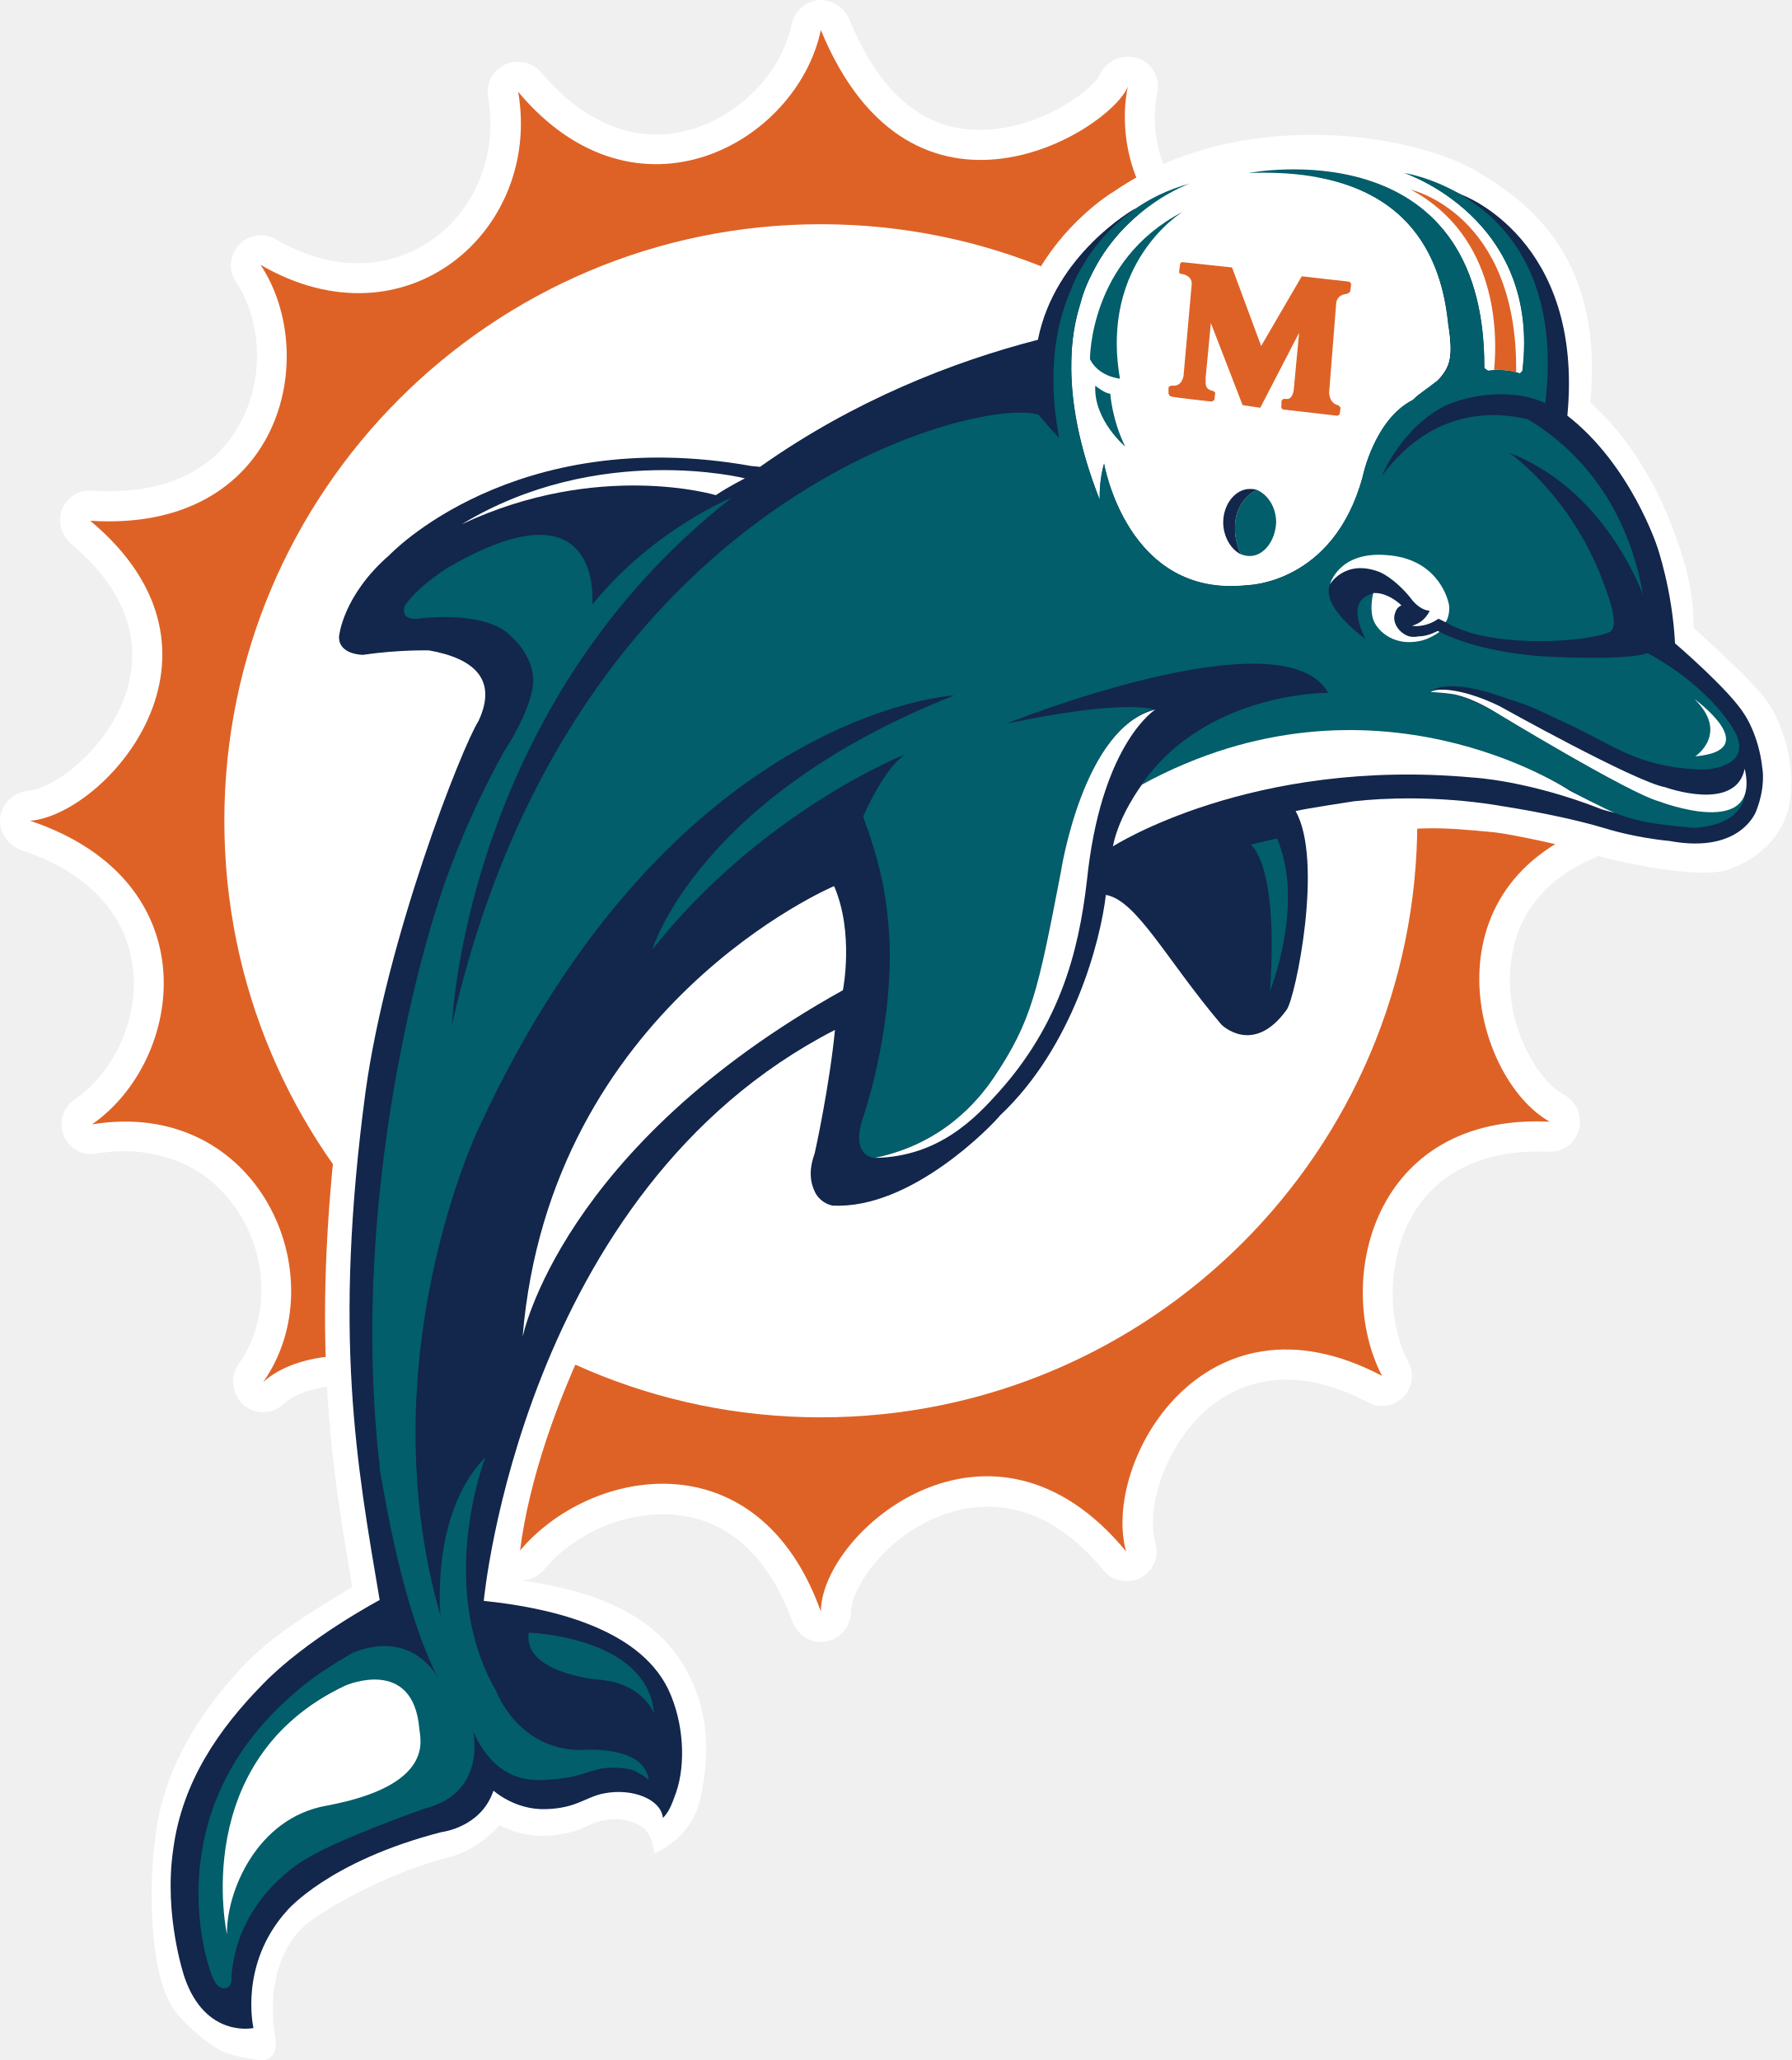
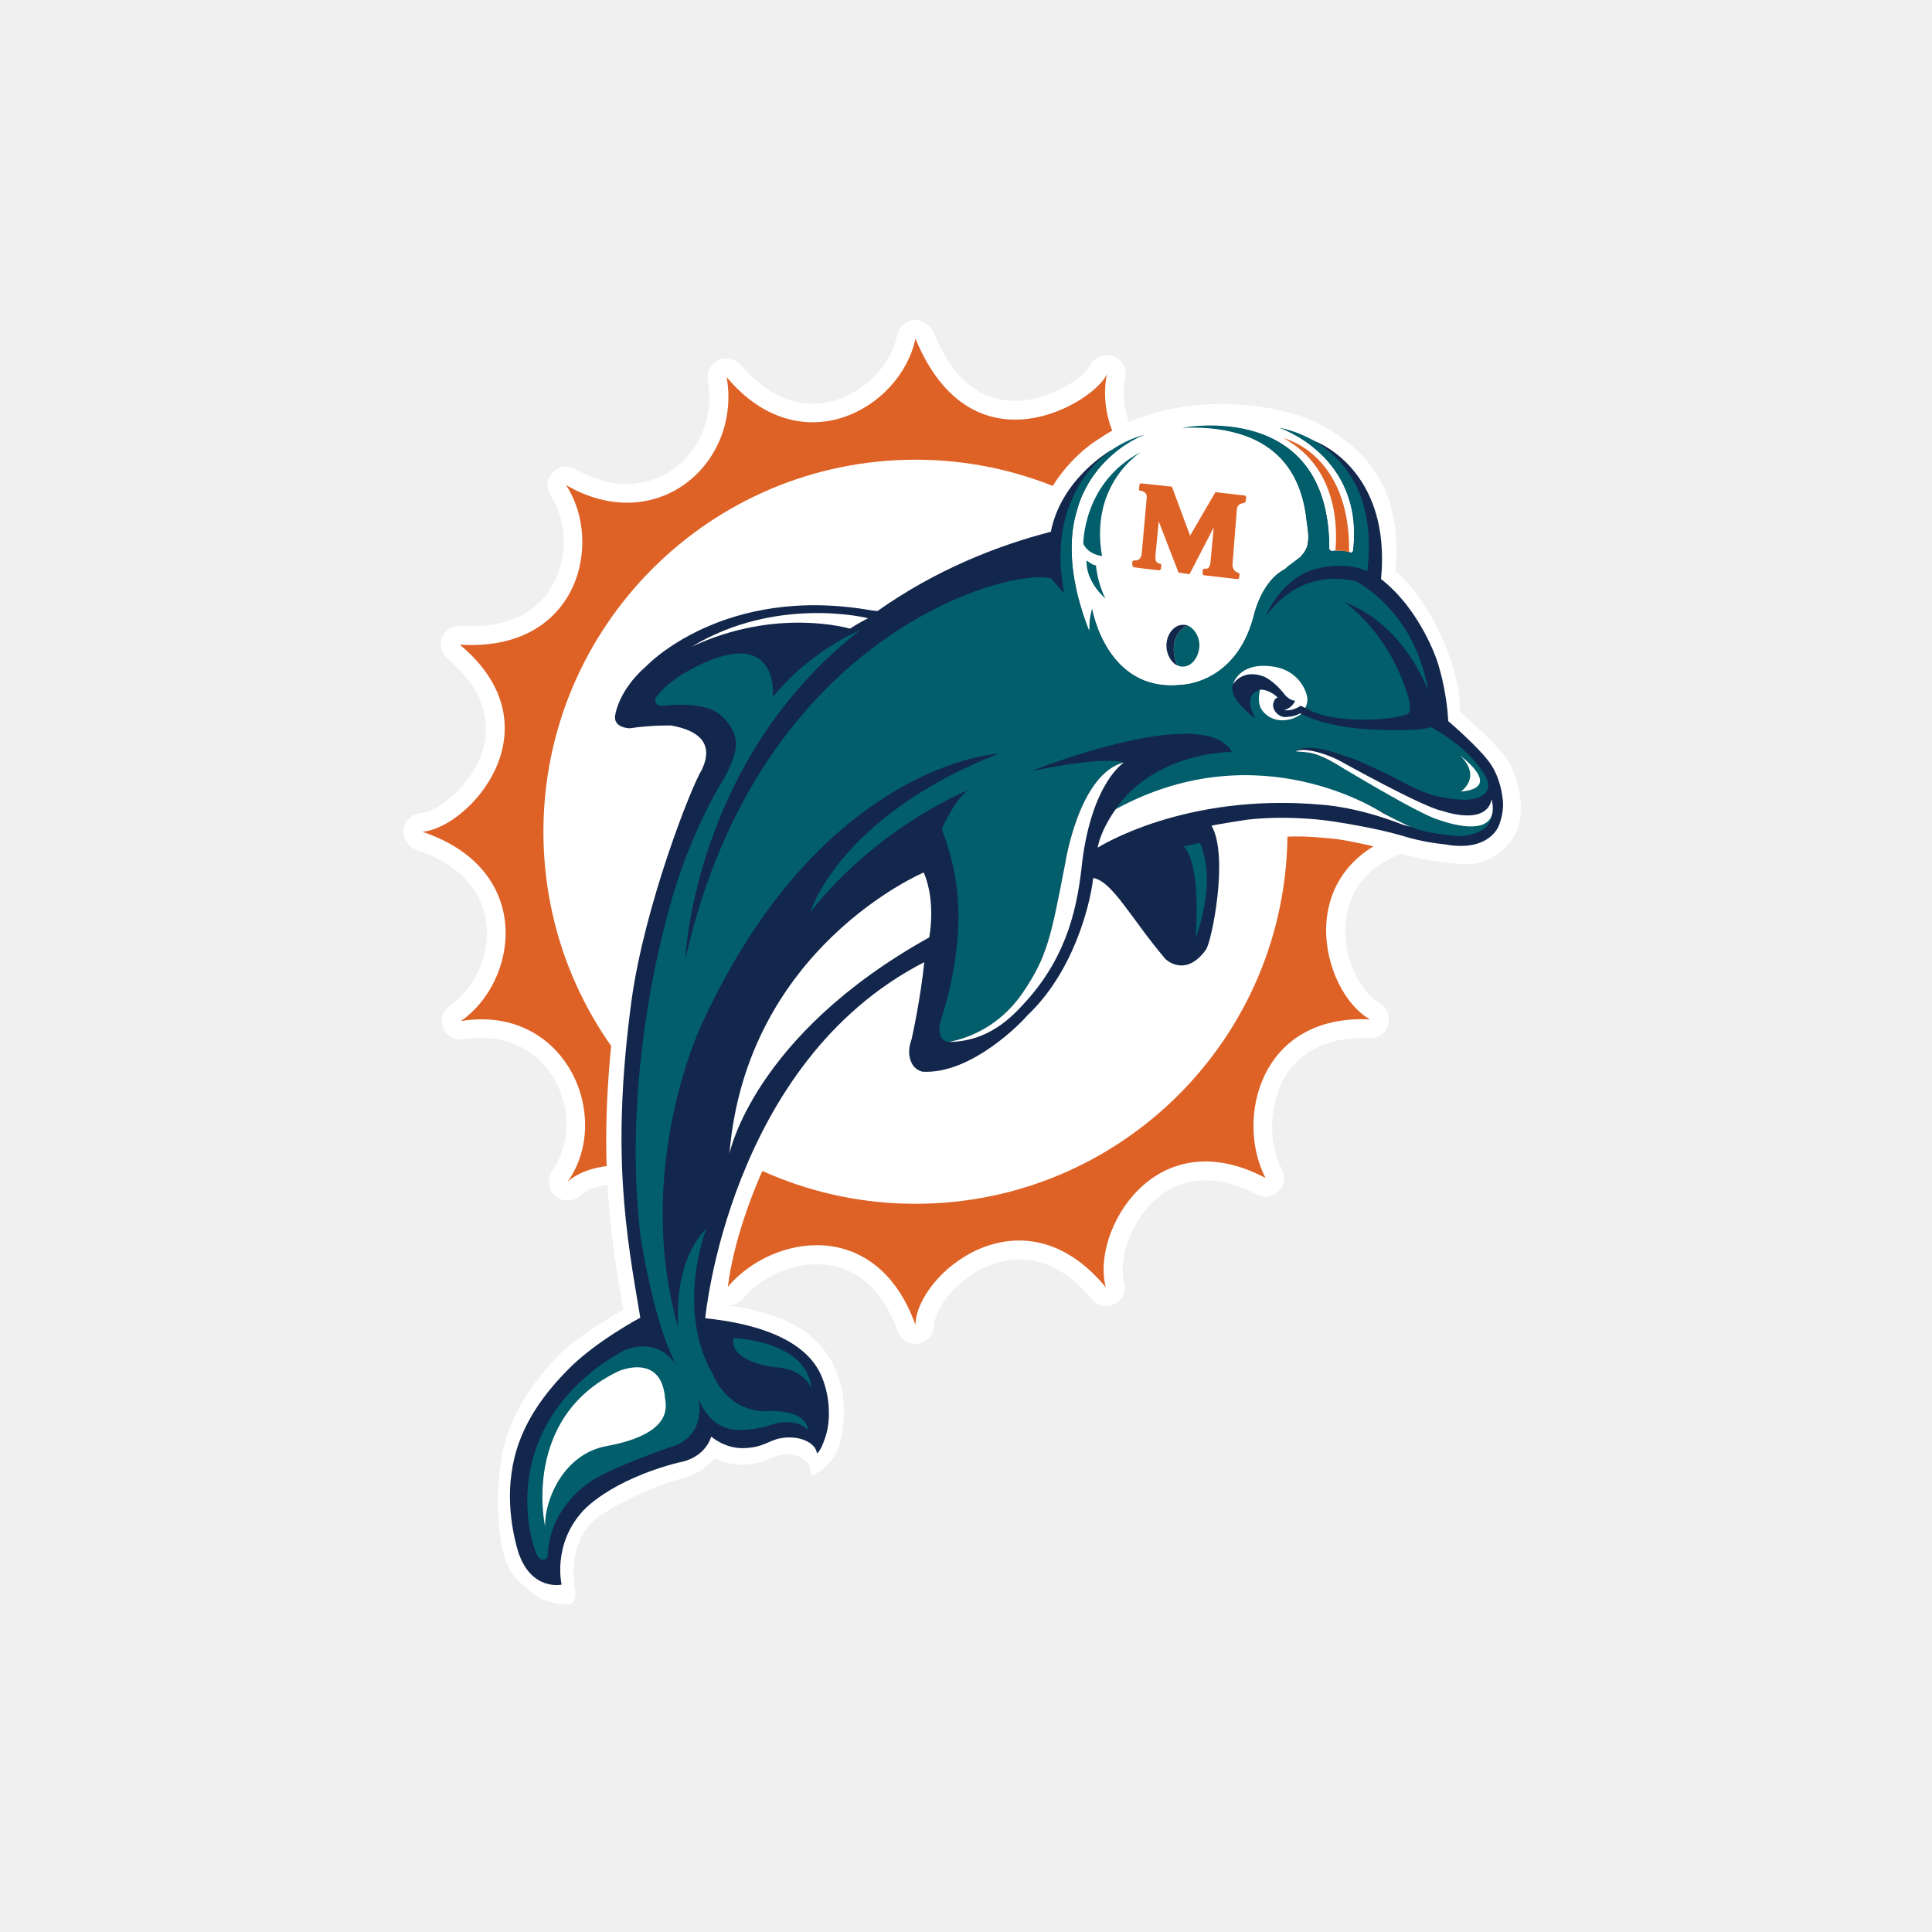
- <svg xmlns="http://www.w3.org/2000/svg" version="1.1" id="Layer_1" viewBox="0 0 173.933 199.999" overflow="visible" enable-background="new 0 0 173.933 199.999" xml:space="preserve">
-   <g>
-     <path fill-rule="evenodd" clip-rule="evenodd" fill="#FFFFFF" d="M157.069,76.773c-6.94-1.455-8.997-9.253-9.082-9.596   c0-0.084,0-0.084,0-0.084c-2.144-7.797,4.712-13.538,5.055-13.795c1.028-0.857,1.371-2.313,0.772-3.511   c-0.602-1.202-1.886-1.885-3.257-1.629c-8.739,1.798-13.967-4.797-14.823-5.998c-4.454-9.424,0.515-14.994,0.686-15.165   c1.028-1.112,1.115-2.741,0.171-3.941c-0.94-1.114-2.655-1.37-3.854-0.514c-7.625,4.97-14.31,0.087-14.565-0.171c0,0,0,0-0.086,0   c-7.539-5.397-5.826-12.937-5.739-13.193c0.342-1.543-0.429-3.086-1.886-3.515c-1.457-0.514-3.084,0.258-3.684,1.629   c-0.601,1.37-5.998,5.482-11.909,5.311c-5.399-0.085-9.597-3.769-12.424-10.795c-0.515-1.115-1.714-1.885-2.999-1.8   c-1.285,0.171-2.313,1.113-2.57,2.313c-1.028,4.884-5.228,9.082-10.196,10.368c-4.971,1.285-10.024-0.771-14.137-5.654   c-0.857-1.028-2.314-1.286-3.513-0.771c-1.199,0.6-1.885,1.884-1.627,3.17c0.941,5.482-1.199,10.88-5.484,13.879   c-4.369,2.999-9.852,2.999-15.165-0.085c-1.115-0.687-2.656-0.429-3.513,0.514c-0.941,1.028-1.114,2.483-0.342,3.599   c2.655,4.027,2.74,9.767,0.256,14.05c-1.799,3.171-5.74,6.77-14.221,6.255c-1.286-0.085-2.401,0.601-2.915,1.8   c-0.427,1.199-0.085,2.485,0.858,3.341c5.139,4.283,7.023,9.254,5.396,14.393c-1.713,5.398-6.939,9.425-9.595,9.596   c-1.371,0.171-2.484,1.201-2.655,2.572c-0.172,1.37,0.685,2.654,1.971,3.17c6.338,2.056,10.195,6.082,10.88,11.224   c0.685,4.884-1.629,10.282-5.655,13.024c-1.115,0.771-1.543,2.228-1.028,3.513c0.514,1.199,1.798,1.97,3.17,1.712   c5.912-0.941,10.966,1.199,13.879,5.827c2.913,4.625,2.828,10.538-0.085,14.651c-0.856,1.285-0.601,2.913,0.514,3.941   c1.114,0.941,2.743,0.941,3.855-0.087c2.229-2.057,7.97-2.656,12.766-0.258c3.685,1.801,7.883,5.656,7.284,14.226   c-0.085,1.282,0.686,2.481,1.885,2.91c1.114,0.516,2.485,0.174,3.342-0.771c3.255-3.941,8.909-6.084,13.708-5.228   c4.712,0.773,8.312,4.37,10.455,10.284c0.513,1.283,1.798,2.141,3.255,1.883c1.37-0.255,2.398-1.457,2.398-2.827   c0.086-2.568,3.6-7.625,9.082-9.511c3.856-1.369,9.682-1.54,15.422,5.398c0.857,1.112,2.399,1.37,3.599,0.771   c1.284-0.687,1.885-2.056,1.458-3.426c-0.944-3.429,1.026-9.682,5.312-13.194c4.199-3.343,9.51-3.514,15.336-0.429   c1.113,0.6,2.483,0.429,3.427-0.516c0.857-0.854,1.114-2.228,0.515-3.339c-2.313-4.457-1.971-10.626,0.685-14.822   c2.569-3.941,7.026-5.914,12.937-5.656c1.286,0.084,2.572-0.771,2.914-2.143c0.343-1.283-0.171-2.656-1.37-3.34   c-2.999-1.63-5.914-7.37-5.228-12.853c0.429-3.77,2.572-8.739,10.539-11.051c1.286-0.343,2.227-1.542,2.142-2.914   C159.296,78.145,158.355,77.031,157.069,76.773L157.069,76.773z" />
-     <path fill-rule="evenodd" clip-rule="evenodd" fill="#DE6226" d="M156.47,79.602c-18.593,5.398-13.623,25.019-5.998,29.302   c-17.223-0.857-20.992,15.592-16.279,24.677c-17.393-9.169-27.245,8.566-24.846,17.05c-13.109-15.938-29.559-1.973-29.646,5.823   c-6.082-16.962-22.362-14.049-29.216-5.91c1.286-19.021-18.678-22.02-24.932-16.363c7.197-10.197-0.428-27.675-16.62-25.019   c8.908-6.169,11.564-23.562-5.998-29.474c7.281-0.6,21.333-16.193,5.826-29.13C27.267,51.756,31.208,34.62,25.296,25.71   c14.137,8.225,27.332-3.342,25.019-16.794c11.48,13.71,27.074,4.971,29.387-5.998c8.911,21.591,28.017,9.854,29.816,5.485   c0,0-2.483,9.596,6.854,16.364c0,0,8.397,6.426,17.907,0.171c0,0-6.683,7.026-1.113,18.678c0,0,6.427,9.767,17.993,7.369   c0,0-8.654,7.026-5.998,16.878C145.16,67.864,147.559,77.803,156.47,79.602L156.47,79.602z" />
-     <path fill-rule="evenodd" clip-rule="evenodd" fill="#FFFFFF" d="M21.783,79.687c0-31.958,25.96-57.918,57.918-57.918   s57.918,25.96,57.918,57.918c0,32.042-25.96,57.918-57.918,57.918S21.783,111.729,21.783,79.687L21.783,79.687z" />
-     <path fill-rule="evenodd" clip-rule="evenodd" fill="#FFFFFF" d="M20.926,198.779c0,0-2.227-1.37-3.855-3.426   c-2.827-3.6-2.485-13.452-2.056-16.366c0.771-8.225,5.655-14.136,8.911-17.564c3.255-3.339,8.053-5.91,10.281-7.367   c-2.229-12.853-4.113-25.361-1.028-48.408c1.969-14.737,8.995-33.243,11.222-36.842c0.345-0.771,0.43-1.37,0.258-1.628   c-0.171-0.427-1.199-1.113-3.169-1.455c-0.598,0-3.084-0.087-5.826,0.429h-0.258h-0.171c-0.514,0-2.485-0.172-3.684-1.542   c-0.687-0.858-1.028-1.885-1.028-2.913v-0.087v-0.085c0.084-0.514,0.6-5.055,5.74-9.509c1.199-1.286,13.708-13.367,36.841-9.34   c7.71-5.226,16.279-9.167,25.704-11.738c2.229-7.625,8.311-11.738,9.339-12.337c12.166-8.397,29.131-5.655,35.385-1.885   c5.484,3.255,12.168,8.825,10.882,22.362c5.569,4.969,7.968,12.081,8.396,13.28c0.258,0.771,1.714,4.456,1.627,8.568   c2.314,2.227,6.685,5.911,7.798,8.225c1.542,3,1.97,6.254,1.542,8.826c-0.6,3.255-3.171,5.567-6.168,6.51   c-3.343,0.942-12.167-1.199-13.538-1.713c-2.399-0.772-7.454-1.799-8.996-1.971c-5.398-0.514-7.026-0.599-13.195,0.258   c-1.285,0.171-2.056,0.258-2.826,0.514c1.628,8.054-1.457,16.964-2.057,17.734c-1.714,2.229-3.685,3.686-5.741,3.77   c-2.57,0.174-4.197-1.628-4.37-1.885H116.8c-1.799-2.227-3.341-4.283-4.712-6.082c-1.028-1.458-2.144-2.914-3.085-4.027   c-1.285,5.654-4.37,13.45-10.195,19.02c-3.255,3.857-11.053,9.768-17.735,9.424c-1.885-0.085-3.17-0.854-4.111-2.653   c-0.773-1.631-0.857-3.944-0.172-5.656c0.085-0.171,0.6-1.714,1.113-4.199c-4.541,2.656-9.51,6.685-13.88,11.31   c-3.513,3.771-13.024,20.906-13.794,35.045c9.339,1.283,14.309,4.367,16.794,9.508c1.713,3.513,1.969,7.367,0.941,11.911   c-0.941,3.854-4.454,5.138-4.454,5.138s-0.085-1.54-0.857-2.311c-2.056-1.715-4.628-0.773-5.226-0.516   c-0.942,0.429-2.143,1.028-4.371,1.115c-1.884,0.086-3.426-0.429-4.54-1.028c-1.113,1.199-2.828,2.655-5.14,3.168   c-6.512,1.715-13.193,5.743-14.137,6.942c0,0-3.77,3.255-2.485,10.709c0,0,0.342,2.228-1.627,1.97   C25.125,199.979,22.211,199.724,20.926,198.779L20.926,198.779z" />
-     <path fill-rule="evenodd" clip-rule="evenodd" fill="#13264B" d="M125.798,78.746c2.739,4.796,0,18.077-0.857,19.276   c-3.255,4.542-6.343,1.457-6.343,1.457c-5.311-6.254-8.225-12.081-11.222-12.595c-0.515,4.456-3.17,14.735-10.281,21.42   c-0.6,0.771-8.569,9.169-16.28,8.74c-0.427-0.087-1.284-0.432-1.713-1.373c-0.771-1.627-0.171-3.168,0-3.684   c0.085-0.342,1.457-6.684,1.971-11.995c-30.416,15.594-34.1,55.433-34.1,55.433c5.827,0.6,14.908,2.4,17.906,8.569   c1.543,3.255,1.714,7.283,0.771,10.023c-0.427,1.198-0.684,1.885-1.283,2.484c-0.171-1.799-2.913-2.911-5.656-2.398   c-1.885,0.342-2.656,1.457-5.74,1.541c-2.999,0.087-5.056-1.798-5.056-1.798c-1.198,3.597-5.054,4.028-5.054,4.028   c-10.967,2.826-14.994,7.625-14.994,7.625c-4.712,5.225-3.255,11.394-3.255,11.394s-4.626,1.027-6.683-4.883   c0,0-2.056-5.998-1.115-12.425c0.857-6.597,4.456-11.737,8.655-16.021c4.284-4.454,11.395-8.225,11.395-8.225   c-2.228-13.195-4.541-25.619-1.37-49.353c2.056-14.906,9.338-33.414,10.966-35.984c1.884-4.027-0.428-6.083-4.797-6.855   c0,0-2.913-0.085-6.426,0.43c0,0-2.399,0-2.314-1.8c0,0,0.343-3.942,4.883-7.882c0,0,11.996-12.767,35.129-8.655l0.857,0.087   c9.082-6.426,18.677-10.197,26.988-12.339c1.628-8.312,9.34-12.68,9.34-12.68c0.599-0.171-0.174,0.772,0.428,0.514   c-4.627,3.941-9.853,12.166-3.77,27.674c0,0-0.087-1.8,0.429-3.513c0,0,2.227,13.107,13.878,11.823c0,0,8.396-0.085,11.225-10.539   c0,0,1.028-5.226,4.883-7.455c0.687-0.684,1.115-0.856,2.401-1.884c1.284-1.372,1.456-2.399,1.026-5.397   c-0.514-5.142-2.655-12.424-12.594-14.31c0.086-0.171,0.171-0.429,0.171-0.6c6.769,0.6,16.021,4.198,15.936,19.105   c0.086,0.087,0.257,0.172,0.344,0.258c0,0,1.714-0.258,3.084,0.258c0,0,0.171-0.087,0.258-0.258   c1.799-14.823-11.481-19.192-11.481-19.192c3.941,1.285,5.654,2.143,5.654,2.143s11.825,4.284,10.195,21.419   c6.171,4.797,8.739,12.766,8.739,12.766s1.457,4.198,1.715,9.338c0,0,5.312,4.541,6.768,6.94c0,0,1.371,1.971,1.715,5.226   c0,0,0.342,1.713-0.6,4.114c0,0-1.457,4.197-8.397,2.912c-3.514-0.342-6.17-1.2-6.17-1.2c-3.684-1.112-8.138-1.884-10.88-2.313   c-5.569-0.857-10.623-0.685-13.623-0.342C131.451,77.803,126.824,78.487,125.798,78.746L125.798,78.746z" />
-     <path fill-rule="evenodd" clip-rule="evenodd" fill="#FFFFFF" d="M106.776,48.5c0,0-0.087-1.8,0.429-3.513   c0,0,2.227,13.107,13.878,11.823c0,0,8.396-0.085,11.225-10.539c0,0,1.028-5.226,4.883-7.455c0.687-0.684,1.115-0.856,2.401-1.884   c1.284-1.372,1.456-2.399,1.026-5.397c-0.601-6.084-3.512-15.337-19.363-14.738c0,0,22.962-4.541,22.876,18.935   c0.086,0.087,0.257,0.172,0.344,0.258c0,0,1.714-0.258,3.084,0.258c0,0,0.171-0.087,0.258-0.258   c1.799-14.823-11.481-19.192-11.481-19.192s0.771,0.172,1.885,0.514c-4.884-1.971-10.109-1.713-10.109-1.713   c-5.313,0.085-9.513,0.943-12.768,2.227c0,0,0.087,0,0.173,0C115.516,17.827,97.266,24.168,106.776,48.5L106.776,48.5z" />
-     <path fill-rule="evenodd" clip-rule="evenodd" fill="#015E6A" d="M169.406,75.746c0.772,4.627-4.97,4.627-4.97,4.627   c-6.94-0.601-7.625-1.286-12.937-4.199c0,0-18.764-11.395-40.611,0c0,0-0.343,0.429-0.771,1.114   c6.082-10.194,18.848-10.023,18.848-10.023c-4.37-7.797-31.271,2.999-31.271,2.999c11.737-2.486,14.394-1.371,14.394-1.371h-0.087   c-6.853,1.885-8.995,15.765-8.995,15.765c-2.228,11.567-2.828,14.479-6.511,19.963c-1.457,2.143-4.884,6.426-11.567,7.796   c0.171,0,0.342,0,0.514,0c-0.172,0-0.343,0-0.601,0c-0.258,0-0.513-0.171-0.513-0.171s-1.457-0.516-0.687-3.255   c0,0,2.998-8.312,2.743-17.393c-0.258-5.655-1.373-8.655-2.056-10.882c-0.172-0.428-0.343-0.857-0.516-1.457   c0,0,1.885-4.456,4.028-5.998c0,0-13.881,5.485-24.505,18.936c0,0,4.369-14.822,29.303-24.676c0,0-27.503,1.457-46.181,42.069   c0,0-10.795,22.447-3.684,47.295c0,0-1.029-9.939,4.369-15.424c0,0-4.883,12.424,1.028,22.705c0,0,2.056,5.655,8.141,5.739   c0,0,6.252-0.599,6.681,2.914c-0.256-0.258-0.6-0.513-0.856-0.6c-0.43-0.258-0.857-0.6-2.655-0.6c-2.057,0-2.57,0.857-5.571,1.112   c-1.798,0.174-5.569,0.687-7.967-4.625c0,0,1.37,5.911-4.626,7.454c0,0-7.883,2.742-11.396,4.796c0,0-6.854,3.6-7.453,11.567   c0,0,0.171,1.114-0.771,1.114c0,0-0.773,0.087-1.286-1.714c0,0-5.655-15.164,8.225-26.988c1.714-1.541,3.684-2.74,5.569-3.855   c5.911-2.397,8.31,2.398,8.31,2.398c-3.341-6.511-5.055-16.878-5.654-20.305c0-0.344,0-0.686-0.085-1.027   c-2.741-25.448,4.198-50.294,7.024-57.491c1.543-4.112,3.342-7.883,5.313-11.396l-0.085,0.171c2.399-3.769,2.656-5.911,2.656-5.911   c0.6-2.828-1.969-5.055-1.969-5.055c-2.486-2.741-9.082-1.8-9.082-1.8s-1.714,0.257-1.373-1.112c0,0,0,0,0-0.087   c0.857-1.285,2.4-2.57,4.114-3.685c15.336-8.995,14.137,3.513,14.137,3.513c5.998-7.368,13.537-10.366,13.537-10.366   c-25.96,20.307-27.16,51.15-27.16,51.15c11.567-51.234,51.235-61.088,56.976-59.203c0.256,0.342,1.371,1.627,1.971,2.227   c-0.771-4.112-1.028-9.511,1.199-14.479c0,0,2.655-7.797,11.481-10.197c0,0-2.485,0.857-5.143,3.17   c-1.199,1.029-2.484,2.399-3.597,4.199c-0.258,0.514-0.601,1.026-0.857,1.627c-0.429,0.771-0.771,1.713-1.028,2.743   c-0.514,1.627-0.856,3.513-0.856,5.567c-0.087,3.684,0.686,8.14,2.742,13.367c0,0-0.087-1.8,0.429-3.513   c0,0,2.227,13.107,13.878,11.823c0,0,8.396-0.085,11.225-10.539c0,0,1.114-5.569,4.883-7.455c0.687-0.684,1.115-0.856,2.401-1.884   c1.112-1.114,1.198-2.057,1.198-2.057c0.258-1.457-0.172-3.34-0.172-3.34c-0.601-6.084-3.512-15.337-19.363-14.738   c0,0,22.962-4.541,22.876,18.935c0.086,0.087,0.257,0.172,0.344,0.258c0,0,1.714-0.258,3.084,0.258c0,0,0.171-0.087,0.258-0.258   c1.799-14.823-11.481-19.192-11.481-19.192s16.106,2.314,13.708,22.362c-1.971-1.027-5.912-1.37-9.595,0.172   c-4.371,2.142-6.256,6.854-6.256,6.854c4.713-6.341,10.54-6.341,14.137-5.484c3.771,2.227,9.511,7.198,11.224,17.136   c0,0,0.087,0.085,0.087,0.172c-1.113-2.913-4.885-10.882-13.109-14.052c0,0,6.082,4.113,9.253,12.852   c0.429,1.2,1.628,4.285,0.344,4.626c-2.229,0.857-8.997,1.286-13.367,0c-1.284-0.429-1.884-0.685-2.483-1.114   c-0.259-0.086-0.601-0.257-0.601-0.257c-1.37,0.942-2.569,0.686-2.569,0.686c1.285-0.343,1.713-1.457,1.713-1.457   c-1.113-0.085-1.885-1.285-1.885-1.285c-1.629-1.971-2.999-2.486-2.999-2.486c-3.17-1.199-4.628,0.857-4.799,1.2   c-0.427,1.028,0.087,2.741,3.429,5.313c-0.857-1.801-1.372-3.771,0.6-4.37c0.084,0,0.171-0.085,0.171-0.085   c1.115-0.086,2.228,0.685,2.741,1.199c-0.256,0.085-0.514,0.343-0.598,0.685c-0.345,0.771,0.171,1.8,1.111,2.229   c0.344,0.171,0.772,0.171,1.199,0.085c0.516,0,1.115-0.172,1.802-0.514c2.997,1.542,7.282,2.314,10.709,2.483   c0,0,7.539,0.43,9.682-0.342c6.511,3.598,8.653,7.797,8.739,8.225c1.026,3.084-3.428,3.084-3.428,3.084   c-6.255-0.171-8.653-2.398-12.937-4.37c-4.799-2.227-3.084-1.542-7.712-3.083c0,0-4.712-1.542-5.998,0.171   c0,0,0.087-0.085,0.258-0.258c0,0,1.799-0.256,4.97,1.286c3.513,1.8,6.768,3.342,10.195,4.97c0,0,5.055,4.283,10.624,3.771   l2.057,0.171L169.406,75.746L169.406,75.746z" />
-     <path fill-rule="evenodd" clip-rule="evenodd" fill="#015E6A" d="M108.746,36.763c0,0-2.057-0.171-2.912-1.886   c0,0-0.086-9.596,8.995-14.309C114.829,20.568,106.776,25.453,108.746,36.763L108.746,36.763z" />
-     <path fill-rule="evenodd" clip-rule="evenodd" fill="#015E6A" d="M106.348,37.448c0,0,0.941,0.771,1.457,0.771   c0,0,0.171,2.57,1.456,5.142C109.261,43.36,106.176,40.789,106.348,37.448L106.348,37.448z" />
-     <path fill-rule="evenodd" clip-rule="evenodd" fill="#015E6A" d="M122.027,47.558c-1.886,0.942-2.057,2.912-2.057,2.912   c-0.258,1.8,0.429,3.169,0.513,3.342c0.258,0.087,0.516,0.171,0.857,0.171c1.37,0,2.484-1.455,2.571-3.255   C123.912,49.186,123.055,47.985,122.027,47.558L122.027,47.558z" />
-     <path fill-rule="evenodd" clip-rule="evenodd" fill="#13264B" d="M119.971,50.47c0,0,0.171-1.97,2.057-2.912   c-0.258-0.085-0.429-0.085-0.687-0.085c-1.37,0-2.57,1.455-2.57,3.255c0,1.37,0.771,2.655,1.713,3.084   C120.399,53.64,119.713,52.27,119.971,50.47L119.971,50.47z" />
-     <path fill-rule="evenodd" clip-rule="evenodd" fill="#DE6226" d="M115.001,26.653c0.687,0.256,0.771,0.685,0.687,1.199   l-0.771,8.653c-0.087,0.429-0.344,0.942-0.943,0.942h-0.258c0,0-0.256,0.085-0.256,0.171v0.6c0,0,0.085,0.172,0.172,0.258   c0.084,0.085,4.026,0.514,4.026,0.514s0.171-0.085,0.257-0.172L118,38.134l-0.172-0.172c-1.028-0.171-0.686-0.942-0.771-1.199   l0.514-5.398l3.083,7.968l1.715,0.256l3.771-7.282l-0.515,5.483c-0.087,0.771-0.429,0.943-0.601,0.943h-0.256   c0,0-0.257-0.087-0.344,0.256v0.343c0,0-0.084,0.343,0.171,0.427l5.228,0.601c0,0,0.171,0,0.258-0.172l0.085-0.6   c0,0-0.172-0.256-0.258-0.256c0,0-0.771-0.086-0.855-1.199l0.685-8.655c0,0,0-0.856,1.028-0.943c0,0,0.257-0.085,0.344-0.256   l0.084-0.686c0,0-0.084-0.256-0.255-0.256c-0.087,0-4.541-0.514-4.541-0.514l-3.942,6.768l-2.827-7.625l-4.799-0.514   c0,0-0.257,0-0.257,0.257c0,0.172-0.085,0.6-0.085,0.6s0,0.256,0.085,0.256C114.656,26.566,115.001,26.653,115.001,26.653   L115.001,26.653z" />
-     <path fill-rule="evenodd" clip-rule="evenodd" fill="#DE6226" d="M147.216,36.162c0.172-15.421-10.196-17.735-10.196-17.735   c8.397,4.542,8.397,13.966,8.055,17.479C145.589,35.906,146.443,35.906,147.216,36.162L147.216,36.162z" />
-     <path fill-rule="evenodd" clip-rule="evenodd" fill="#FFFFFF" d="M140.362,60.409c0.171-0.172,0.428-0.942,0.342-1.627   c-0.171-1.028-1.37-4.541-5.997-4.883c-4.713-0.429-5.57,2.827-5.57,2.827s1.457-2.485,4.799-1.2c0,0,1.37,0.515,2.999,2.486   c0,0,0.771,1.199,1.885,1.285c0,0-0.428,1.113-1.713,1.457c0,0,1.199,0.256,2.569-0.686   C139.676,60.066,140.189,60.324,140.362,60.409L140.362,60.409z" />
-     <path fill-rule="evenodd" clip-rule="evenodd" fill="#FFFFFF" d="M137.79,61.781c-0.427,0.085-0.855,0.085-1.199-0.085   c-0.94-0.429-1.456-1.458-1.111-2.229c0.084-0.342,0.342-0.6,0.598-0.685c-0.514-0.514-1.626-1.286-2.741-1.199   c0,0-0.514,1.971,0.258,3.084c0,0,1.284,2.227,4.369,1.542c0,0,0.856-0.171,1.8-0.857c-0.087-0.085-0.171-0.085-0.171-0.085   C138.905,61.608,138.306,61.781,137.79,61.781L137.79,61.781z" />
-     <path fill-rule="evenodd" clip-rule="evenodd" fill="#FFFFFF" d="M161.695,76.432c0,0,6.854,2.483,7.711-1.8   c1.628,7.026-8.312,3.171-8.312,3.171c-2.912-0.772-16.021-8.74-16.021-8.74c-2.741-1.628-4.284-1.713-4.284-1.713   c-0.514-0.085-1.885-0.172-1.885-0.172c0.857-0.514,3.513-0.171,6.684,1.372C145.589,68.549,158.782,75.917,161.695,76.432   L161.695,76.432z" />
-     <path fill-rule="evenodd" clip-rule="evenodd" fill="#FFFFFF" d="M155.527,78.573c-7.198-2.828-12.51-3.084-12.51-3.084   c-21.505-1.971-34.957,6.683-34.957,6.683c0.601-3.084,2.828-5.998,2.828-5.998c22.447-12.251,41.553,0.6,41.553,0.6   s3.771,1.972,4.37,2.142C156.812,78.915,156.041,78.746,155.527,78.573L155.527,78.573z" />
-     <path fill-rule="evenodd" clip-rule="evenodd" fill="#FFFFFF" d="M112.175,68.892c0,0-4.97,3.084-6.514,15.508   c-0.684,6.425-2.056,14.222-8.653,21.589c-2.227,2.485-5.825,6.34-12.08,6.427c6.683-1.37,10.11-5.653,11.567-7.796   c3.683-5.485,4.283-8.396,6.511-19.963C103.006,84.657,105.148,70.606,112.175,68.892L112.175,68.892z" />
-     <path fill-rule="evenodd" clip-rule="evenodd" fill="#FFFFFF" d="M81.844,96.137c0,0,1.113-5.569-0.857-10.109   c0,0-27.588,11.652-30.244,43.782C50.743,129.81,54.427,111.388,81.844,96.137L81.844,96.137z" />
-     <path fill-rule="evenodd" clip-rule="evenodd" fill="#FFFFFF" d="M44.831,50.899c13.28-8.053,27.502-4.456,27.502-4.456   s-1.542,0.771-2.827,1.629C69.507,48.072,58.111,44.645,44.831,50.899L44.831,50.899z" />
-     <path fill-rule="evenodd" clip-rule="evenodd" fill="#FFFFFF" d="M31.722,175.304c-6.855,1.199-9.769,8.482-9.682,12.509   c0,0-3.771-16.963,11.48-24.162c0,0,6.597-2.911,7.197,4.199C40.804,168.878,42.261,173.332,31.722,175.304L31.722,175.304z" />
-     <path fill-rule="evenodd" clip-rule="evenodd" fill="#FFFFFF" d="M164.523,67.864c0,0,6.853,4.968,0.084,5.569   C164.607,73.433,167.95,71.206,164.523,67.864L164.523,67.864z" />
-     <path fill-rule="evenodd" clip-rule="evenodd" fill="#015E6A" d="M123.996,81.4l-2.568,0.6c0,0,2.741,1.714,1.884,14.224   C123.312,96.224,126.739,87.741,123.996,81.4L123.996,81.4z" />
-     <path fill-rule="evenodd" clip-rule="evenodd" fill="#015E6A" d="M51.343,158.51c0,0,11.567,0.345,12.167,7.883   c0,0-1.028-3.084-5.656-3.342C57.853,163.051,50.743,162.367,51.343,158.51L51.343,158.51z" />
+ <svg xmlns="http://www.w3.org/2000/svg" width="512" height="512" viewBox="0 0 512 512" version="1.1">
+   <g stroke="none" stroke-width="1" fill="none">
+     <path d="M374.307 215.46c-11.815-2.477-15.316-15.751-15.461-16.335v-.144c-3.65-13.272 8.021-23.044 8.605-23.482 1.75-1.459 2.333-3.938 1.315-5.977-1.026-2.045-3.21-3.209-5.545-2.772-14.876 3.06-23.776-8.168-25.233-10.21-7.582-16.043.876-25.525 1.167-25.815 1.75-1.894 1.899-4.667.291-6.71-1.599-1.896-4.519-2.331-6.56-.874-12.979 8.46-24.36.148-24.793-.291h-.147c-12.834-9.188-9.919-22.023-9.768-22.46.582-2.627-.732-5.252-3.212-5.982-2.481-.875-5.249.439-6.271 2.773-1.024 2.331-10.211 9.332-20.271 9.04-9.193-.144-16.337-6.416-21.151-18.376-.875-1.898-2.917-3.209-5.104-3.064-2.188.291-3.938 1.895-4.376 3.937-1.749 8.314-8.899 15.461-17.355 17.649-8.463 2.188-17.065-1.311-24.067-9.624-1.457-1.75-3.938-2.189-5.979-1.312-2.041 1.021-3.208 3.207-2.77 5.396 1.601 9.332-2.041 18.52-9.337 23.627-7.436 5.104-16.769 5.104-25.813-.146-1.898-1.169-4.521-.731-5.98.876-1.602 1.75-1.898 4.226-.582 6.126 4.52 6.855 4.664 16.626.435 23.917-3.062 5.397-9.771 11.524-24.207 10.647-2.19-.144-4.088 1.024-4.962 3.064-.729 2.042-.145 4.231 1.459 5.688 8.75 7.29 11.956 15.753 9.185 24.5-2.915 9.189-11.811 16.044-16.333 16.336-2.333.291-4.228 2.045-4.518 4.378-.293 2.332 1.165 4.518 3.353 5.397 10.789 3.499 17.356 10.353 18.521 19.106 1.168 8.314-2.773 17.502-9.626 22.171-1.897 1.312-2.627 3.792-1.749 5.98.874 2.041 3.059 3.353 5.396 2.915 10.065-1.603 18.667 2.04 23.626 9.919 4.958 7.872 4.814 17.938-.145 24.938-1.457 2.188-1.023 4.961.875 6.71 1.896 1.601 4.669 1.601 6.562-.148 3.794-3.501 13.568-4.52 21.731-.439 6.275 3.067 13.42 9.627 12.4 24.215-.144 2.184 1.167 4.226 3.209 4.955 1.896.877 4.23.296 5.688-1.314 5.542-6.707 15.166-10.356 23.334-8.897 8.024 1.316 14.152 7.438 17.799 17.504.874 2.186 3.062 3.645 5.54 3.207 2.332-.435 4.083-2.481 4.083-4.812.147-4.372 6.128-12.979 15.46-16.192 6.565-2.33 16.481-2.62 26.252 9.19 1.46 1.892 4.085 2.331 6.127 1.314 2.186-1.171 3.209-3.502 2.483-5.834-1.607-5.836 1.746-16.482 9.043-22.46 7.147-5.69 16.187-5.981 26.105-.73 1.896 1.022 4.227.73 5.833-.88 1.46-1.452 1.898-3.792.878-5.682-3.937-7.587-3.356-18.089 1.165-25.231 4.374-6.709 11.962-10.068 22.023-9.628 2.188.142 4.377-1.315 4.961-3.648.583-2.184-.293-4.522-2.332-5.685-5.105-2.776-10.068-12.547-8.901-21.881.731-6.417 4.379-14.876 17.941-18.812 2.19-.583 3.792-2.625 3.647-4.96-.154-2.332-1.755-4.228-3.944-4.668" fill="#fff" />
+     <path d="M373.287 220.276c-31.651 9.189-23.19 42.589-10.21 49.879-29.32-1.458-35.735 26.543-27.712 42.01-29.608-15.61-46.378 14.58-42.295 29.022-22.316-27.13-50.318-3.359-50.466 9.914-10.353-28.876-38.067-23.917-49.734-10.06 2.19-32.38-31.795-37.486-42.44-27.856 12.251-17.358-.73-47.112-28.292-42.59 15.162-10.5 19.683-40.108-10.211-50.172 12.392-1.023 36.314-27.565 9.919-49.588 31.501 2.038 38.209-27.13 28.144-42.298 24.068 14.001 46.528-5.689 42.591-28.588 19.542 23.338 46.087 8.461 50.025-10.211 15.169 36.753 47.691 16.775 50.756 9.336 0 0-4.227 16.337 11.665 27.857 0 0 14.296 10.939 30.485.291 0 0-11.377 11.961-1.895 31.796 0 0 10.94 16.625 30.629 12.543 0 0-14.732 11.961-10.212 28.731 0 .003 4.084 16.921 19.253 19.984" fill="#DE6226" />
+     <path d="M144.011 220.421c0-54.402 44.191-98.593 98.593-98.593 54.401 0 98.592 44.191 98.592 98.593 0 54.544-44.191 98.593-98.592 98.593-54.402 0-98.593-44.049-98.593-98.593zm-1.459 202.728s-3.79-2.331-6.562-5.832c-4.812-6.128-4.23-22.899-3.5-27.859 1.312-14.001 9.627-24.064 15.168-29.899 5.543-5.686 13.71-10.061 17.502-12.541-3.794-21.88-7.001-43.172-1.748-82.405 3.351-25.086 15.309-56.588 19.102-62.715.587-1.312.731-2.332.439-2.771-.292-.727-2.042-1.895-5.394-2.477-1.018 0-5.25-.148-9.918.73h-.731c-.874 0-4.229-.292-6.271-2.625-1.169-1.461-1.749-3.208-1.749-4.959v-.293c.143-.875 1.02-8.605 9.771-16.186 2.039-2.189 23.334-22.754 62.714-15.9 13.125-8.896 27.711-15.604 43.755-19.981 3.794-12.979 14.146-19.98 15.898-21.001 20.709-14.294 49.588-9.626 60.234-3.209 9.337 5.542 20.714 15.022 18.524 38.067 9.482 8.458 13.564 20.565 14.294 22.606.439 1.313 2.917 7.585 2.77 14.585 3.937 3.791 11.379 10.062 13.273 14.001 2.625 5.107 3.354 10.647 2.625 15.025-1.021 5.541-5.397 9.476-10.499 11.082-5.691 1.604-20.713-2.041-23.047-2.916-4.083-1.314-12.687-3.063-15.312-3.355-9.189-.876-11.961-1.02-22.462.438-2.187.292-3.501.44-4.811.876 2.772 13.71-2.48 28.878-3.503 30.189-2.917 3.795-6.271 6.275-9.772 6.417-4.374.297-7.144-2.772-7.438-3.21h-.147c-3.064-3.79-5.689-7.29-8.022-10.353-1.749-2.481-3.649-4.96-5.252-6.855-2.187 9.625-7.438 22.895-17.353 32.378-5.541 6.567-18.817 16.627-30.19 16.042-3.209-.145-5.396-1.453-6.999-4.515-1.315-2.776-1.458-6.714-.293-9.629.145-.293 1.023-2.919 1.896-7.148-7.731 4.522-16.189 11.38-23.628 19.255-5.981 6.417-22.171 35.587-23.481 59.656 15.897 2.183 24.357 7.433 28.588 16.184 2.915 5.98 3.351 12.541 1.601 20.275-1.601 6.561-7.581 8.746-7.581 8.746s-.146-2.621-1.459-3.932c-3.5-2.919-7.878-1.316-8.896-.88-1.604.73-3.649 1.751-7.44 1.899-3.21.146-5.834-.731-7.729-1.751-1.896 2.042-4.814 4.52-8.751 5.393-11.085 2.919-22.458 9.777-24.065 11.818 0 0-6.416 5.541-4.23 18.23 0 0 .584 3.792-2.77 3.353-.003-.005-4.964-.439-7.151-2.048z" fill="#fff" />
+     <path d="M321.073 218.819c4.663 8.164 0 30.773-1.457 32.812-5.541 7.733-10.798 2.481-10.798 2.481-9.042-10.645-14.002-20.565-19.103-21.44-.876 7.585-5.398 25.082-17.5 36.463-1.023 1.314-14.589 15.609-27.714 14.878-.727-.149-2.187-.736-2.916-2.336-1.314-2.77-.291-5.393 0-6.273.144-.582 2.48-11.379 3.355-20.418-51.777 26.544-58.047 94.363-58.047 94.363 9.917 1.021 25.376 4.086 30.478 14.585 2.627 5.543 2.918 12.398 1.314 17.064-.726 2.038-1.166 3.208-2.184 4.228-.29-3.061-4.959-4.957-9.628-4.082-3.209.581-4.521 2.48-9.769 2.623-5.107.148-8.609-3.061-8.609-3.061-2.04 6.123-8.603 6.857-8.603 6.857-18.667 4.812-25.525 12.98-25.525 12.98-8.02 8.894-5.54 19.396-5.54 19.396s-7.875 1.747-11.376-8.314c0 0-3.5-10.21-1.897-21.148 1.457-11.231 7.585-19.981 14.733-27.274 7.29-7.582 19.396-14.001 19.396-14.001-3.791-22.462-7.73-43.611-2.332-84.013 3.5-25.375 15.895-56.88 18.667-61.254 3.208-6.855-.728-10.356-8.166-11.669 0 0-4.958-.146-10.938.732 0 0-4.084 0-3.94-3.065 0 0 .585-6.71 8.314-13.417 0 0 20.421-21.733 59.8-14.733l1.457.148c15.459-10.94 31.795-17.359 45.941-21.005 2.772-14.15 15.899-21.585 15.899-21.585 1.02-.292-.295 1.314.729.874-7.877 6.71-16.772 20.711-6.418 47.109 0 0-.147-3.064.731-5.979 0 0 3.792 22.311 23.624 20.126 0 0 14.293-.145 19.109-17.94 0 0 1.748-8.896 8.312-12.691 1.169-1.165 1.899-1.457 4.088-3.208 2.185-2.335 2.477-4.084 1.745-9.187-.874-8.752-4.52-21.149-21.438-24.36.147-.29.29-.729.29-1.021 11.523 1.021 27.272 7.146 27.128 32.523l.586.439s2.918-.439 5.251.439c0 0 .29-.149.438-.439 3.062-25.233-19.544-32.67-19.544-32.67 6.71 2.188 9.625 3.648 9.625 3.648s20.13 7.291 17.355 36.461c10.505 8.166 14.875 21.732 14.875 21.732s2.48 7.145 2.921 15.895c0 0 9.042 7.73 11.52 11.814 0 0 2.334 3.355 2.919 8.896 0 0 .582 2.916-1.02 7.003 0 0-2.481 7.145-14.296 4.958-5.98-.582-10.502-2.043-10.502-2.043-6.27-1.893-13.853-3.207-18.52-3.938-9.481-1.459-18.083-1.166-23.192-.582-.004.013-7.88 1.178-9.628 1.619" fill="#13264B" />
+     <path d="M288.693 167.331s-.147-3.063.731-5.98c0 0 3.791 22.312 23.623 20.126 0 .001 14.294-.144 19.11-17.939 0 0 1.749-8.897 8.312-12.691 1.168-1.164 1.898-1.457 4.086-3.206 2.185-2.337 2.478-4.084 1.747-9.189-1.023-10.356-5.979-26.107-32.961-25.089 0 0 39.088-7.729 38.94 32.233l.587.441s2.917-.441 5.25.439c0 0 .291-.149.44-.439 3.061-25.234-19.545-32.672-19.545-32.672s1.313.293 3.21.875c-8.317-3.354-17.209-2.915-17.209-2.915-9.045.145-16.195 1.605-21.736 3.791h.295c-.002.002-31.067 10.796-14.88 52.215" fill="#fff" />
+     <path d="M395.307 213.712c1.316 7.877-8.459 7.877-8.459 7.877-11.815-1.024-12.98-2.19-22.024-7.149 0 0-31.94-19.397-69.13 0 0 0-.586.73-1.313 1.897 10.353-17.354 32.084-17.062 32.084-17.062-7.439-13.274-53.231 5.106-53.231 5.106 19.98-4.233 24.501-2.335 24.501-2.335h-.147c-11.666 3.209-15.314 26.837-15.314 26.837-3.792 19.69-4.812 24.647-11.082 33.982-2.48 3.649-8.313 10.938-19.689 13.273h.874-1.025c-.438 0-.871-.293-.871-.293s-2.481-.878-1.17-5.539c0 0 5.103-14.15 4.668-29.609-.438-9.628-2.335-14.734-3.498-18.525-.293-.728-.585-1.459-.879-2.48 0 0 3.208-7.586 6.856-10.211 0 0-23.628 9.338-41.714 32.235 0 0 7.438-25.231 49.884-42.006 0 0-46.82 2.48-78.614 71.613 0 0-18.376 38.212-6.272 80.509 0 0-1.752-16.917 7.438-26.255 0 0-8.314 21.149 1.749 38.65 0 0 3.501 9.627 13.858 9.771 0 0 10.644-1.02 11.373 4.959-.435-.438-1.02-.872-1.456-1.022-.732-.438-1.459-1.021-4.52-1.021-3.502 0-4.375 1.46-9.484 1.894-3.06.296-9.48 1.169-13.561-7.873 0 0 2.332 10.063-7.875 12.689 0 0-13.419 4.667-19.401 8.164 0 0-11.666 6.129-12.686 19.69 0 0 .292 1.895-1.312 1.895 0 0-1.316.15-2.19-2.916 0 0-9.626-25.812 14.004-45.94 2.917-2.624 6.269-4.665 9.477-6.563 10.064-4.081 14.148 4.082 14.148 4.082-5.689-11.085-8.607-28.733-9.625-34.564 0-.587 0-1.168-.146-1.749-4.666-43.32 7.147-85.615 11.956-97.866 2.626-7.001 5.691-13.42 9.045-19.4l-.144.291c4.085-6.417 4.523-10.062 4.523-10.062 1.021-4.814-3.353-8.604-3.353-8.604-4.233-4.667-15.461-3.065-15.461-3.065s-2.918.437-2.336-1.894v-.147c1.459-2.187 4.085-4.375 7.003-6.273 26.104-15.312 24.065 5.98 24.065 5.98 10.209-12.542 23.043-17.645 23.043-17.645-44.192 34.567-46.233 87.071-46.233 87.071 19.69-87.215 87.215-103.988 96.989-100.78.435.583 2.334 2.77 3.354 3.79-1.311-6.998-1.749-16.189 2.042-24.647 0 0 4.52-13.272 19.544-17.358 0 0-4.23 1.459-8.755 5.397-2.042 1.75-4.227 4.083-6.124 7.147-.437.875-1.023 1.747-1.458 2.769-.73 1.313-1.313 2.918-1.75 4.67-.876 2.77-1.457 5.981-1.457 9.477-.148 6.271 1.168 13.856 4.667 22.755 0 0-.147-3.064.731-5.981 0 0 3.791 22.312 23.623 20.126 0 0 14.294-.144 19.11-17.94 0 0 1.895-9.48 8.312-12.691 1.168-1.165 1.898-1.457 4.086-3.206 1.892-1.897 2.04-3.503 2.04-3.503.438-2.479-.293-5.685-.293-5.685-1.023-10.357-5.979-26.109-32.961-25.089 0 0 39.088-7.73 38.94 32.234l.587.438s2.917-.438 5.25.44c0 0 .291-.147.44-.44 3.061-25.233-19.545-32.67-19.545-32.67s27.417 3.939 23.335 38.067c-3.355-1.749-10.066-2.331-16.333.293-7.441 3.646-10.65 11.667-10.65 11.667 8.023-10.794 17.943-10.794 24.065-9.335 6.42 3.79 16.189 12.253 19.107 29.169 0 0 .148.146.148.293-1.895-4.957-8.317-18.523-22.316-23.919 0 0 10.354 7.001 15.752 21.877.73 2.042 2.771 7.294.585 7.875-3.794 1.46-15.316 2.19-22.754 0-2.185-.731-3.207-1.165-4.226-1.896-.442-.147-1.023-.438-1.023-.438-2.332 1.603-4.374 1.169-4.374 1.169 2.188-.585 2.915-2.481 2.915-2.481-1.894-.145-3.208-2.187-3.208-2.187-2.773-3.356-5.104-4.232-5.104-4.232-5.397-2.041-7.878 1.459-8.17 2.043-.728 1.749.148 4.664 5.838 9.044-1.46-3.066-2.336-6.419 1.019-7.44.144 0 .291-.144.291-.144 1.9-.146 3.794 1.167 4.667 2.04-.435.145-.874.585-1.017 1.167-.586 1.312.291 3.064 1.89 3.794.586.292 1.315.292 2.041.145.88 0 1.899-.293 3.069-.875 5.099 2.625 12.394 3.94 18.229 4.226 0 0 12.832.732 16.481-.582 11.084 6.125 14.731 13.274 14.877 14.001 1.745 5.251-5.837 5.251-5.837 5.251-10.647-.291-14.728-4.082-22.021-7.44-8.169-3.79-5.25-2.625-13.128-5.247 0 0-8.02-2.625-10.211.291l.44-.44s3.061-.435 8.46 2.19c5.98 3.063 11.521 5.688 17.355 8.46 0 0 8.605 7.291 18.084 6.42l3.502.29 4.516-2.766zm-103.26-66.36s-3.501-.292-4.958-3.21c0 0-.146-16.335 15.312-24.358 0 0-13.708 8.315-10.354 27.568zm-4.08 1.167s1.599 1.311 2.478 1.311c0 0 .291 4.375 2.479 8.752 0 0-5.253-4.377-4.957-10.063zm26.688 17.209c-3.21 1.603-3.501 4.957-3.501 4.957-.44 3.064.731 5.395.872 5.689.44.148.879.291 1.459.291 2.331 0 4.229-2.477 4.376-5.541.003-2.625-1.457-4.669-3.206-5.396z" fill="#015E6A" />
+     <path d="M311.155 170.685s.291-3.354 3.502-4.957c-.438-.144-.729-.144-1.171-.144-2.331 0-4.373 2.476-4.373 5.54 0 2.332 1.311 4.519 2.915 5.25-.143-.293-1.312-2.625-.873-5.689" fill="#13264B" />
+     <path d="M302.693 130.142c1.171.436 1.314 1.166 1.171 2.041l-1.313 14.729c-.148.731-.585 1.605-1.604 1.605h-.44s-.436.144-.436.29v1.022s.145.292.293.439c.143.146 6.854.876 6.854.876s.292-.145.436-.294l.145-1.165-.292-.292c-1.75-.291-1.166-1.603-1.312-2.041l.874-9.188 5.249 13.563 2.919.436 6.42-12.396-.878 9.333c-.148 1.314-.729 1.606-1.022 1.606h-.436s-.438-.148-.587.436v.583s-.143.584.292.726l8.9 1.024s.292 0 .438-.293l.146-1.021s-.292-.436-.439-.436c0 0-1.312-.147-1.455-2.042l1.165-14.732s0-1.457 1.75-1.605c0 0 .438-.145.585-.436l.144-1.168s-.144-.436-.434-.436c-.148 0-7.73-.874-7.73-.874l-6.712 11.52-4.812-12.98-8.169-.874s-.437 0-.437.437c0 .293-.145 1.021-.145 1.021s0 .436.145.436c.142.002.727.15.727.15zm54.84 16.188c.293-26.252-17.355-30.192-17.355-30.192 14.292 7.732 14.292 23.775 13.712 29.755.874 0 2.329 0 3.643.437z" fill="#DE6226" />
+     <path d="M345.866 187.604c.291-.294.729-1.605.581-2.769-.29-1.751-2.331-7.73-10.207-8.313-8.022-.731-9.481 4.813-9.481 4.813s2.479-4.23 8.168-2.043c0 .001 2.334.876 5.106 4.232 0 0 1.312 2.041 3.209 2.187 0 0-.728 1.895-2.916 2.481 0 0 2.041.434 4.371-1.169l1.169.581zm-4.379 2.337c-.726.144-1.454.144-2.041-.146-1.599-.731-2.478-2.483-1.89-3.796.143-.58.583-1.02 1.018-1.164-.875-.875-2.768-2.189-4.668-2.042 0 0-.873 3.356.442 5.25 0 0 2.184 3.791 7.436 2.625 0 0 1.458-.291 3.065-1.458-.151-.146-.292-.146-.292-.146-1.171.581-2.19.877-3.07.877zm40.694 24.939s11.668 4.227 13.126-3.065c2.772 11.961-14.149 5.398-14.149 5.398-4.957-1.313-27.273-14.877-27.273-14.877-4.665-2.772-7.291-2.917-7.291-2.917-.876-.144-3.209-.293-3.209-.293 1.459-.874 5.979-.291 11.378 2.336.001-.002 22.46 12.541 27.418 13.418zm-10.498 3.644c-12.255-4.814-21.296-5.249-21.296-5.249-36.609-3.356-59.507 11.376-59.507 11.376 1.021-5.251 4.814-10.211 4.814-10.211 38.21-20.854 70.734 1.022 70.734 1.022s6.42 3.357 7.44 3.646c.001-.001-1.311-.289-2.185-.584zm-73.8-16.48s-8.459 5.251-11.087 26.399c-1.164 10.938-3.501 24.211-14.731 36.752-3.79 4.229-9.915 10.792-20.562 10.939 11.376-2.331 17.209-9.622 19.689-13.269 6.27-9.339 7.29-14.294 11.082-33.984 0 0 3.648-23.919 15.609-26.837zm-51.631 46.38s1.894-9.481-1.459-17.209c0 0-46.962 19.836-51.483 74.529 0 0 6.269-31.359 52.942-57.321v.001zm-63.007-77.009c22.607-13.708 46.815-7.585 46.815-7.585s-2.624 1.313-4.811 2.773c0 .001-19.397-5.833-42.004 4.812zm-22.314 211.773c-11.67 2.041-16.63 14.44-16.483 21.294 0 0-6.419-28.876 19.543-41.13 0 0 11.231-4.957 12.251 7.147.15 1.75 2.629 9.331-15.311 12.689zm226.065-182.893s11.664 8.457.143 9.48c0 0 5.69-3.791-.143-9.48z" fill="#fff" />
+     <path d="M318.006 223.336l-4.37 1.022s4.665 2.918 3.207 24.213c0 0 5.834-14.44 1.163-25.235zm-123.676 131.262s19.691.589 20.712 13.422c0 0-1.749-5.251-9.627-5.691-.002 0-12.105-1.164-11.085-7.731z" fill="#015E6A" />
  </g>
</svg>
